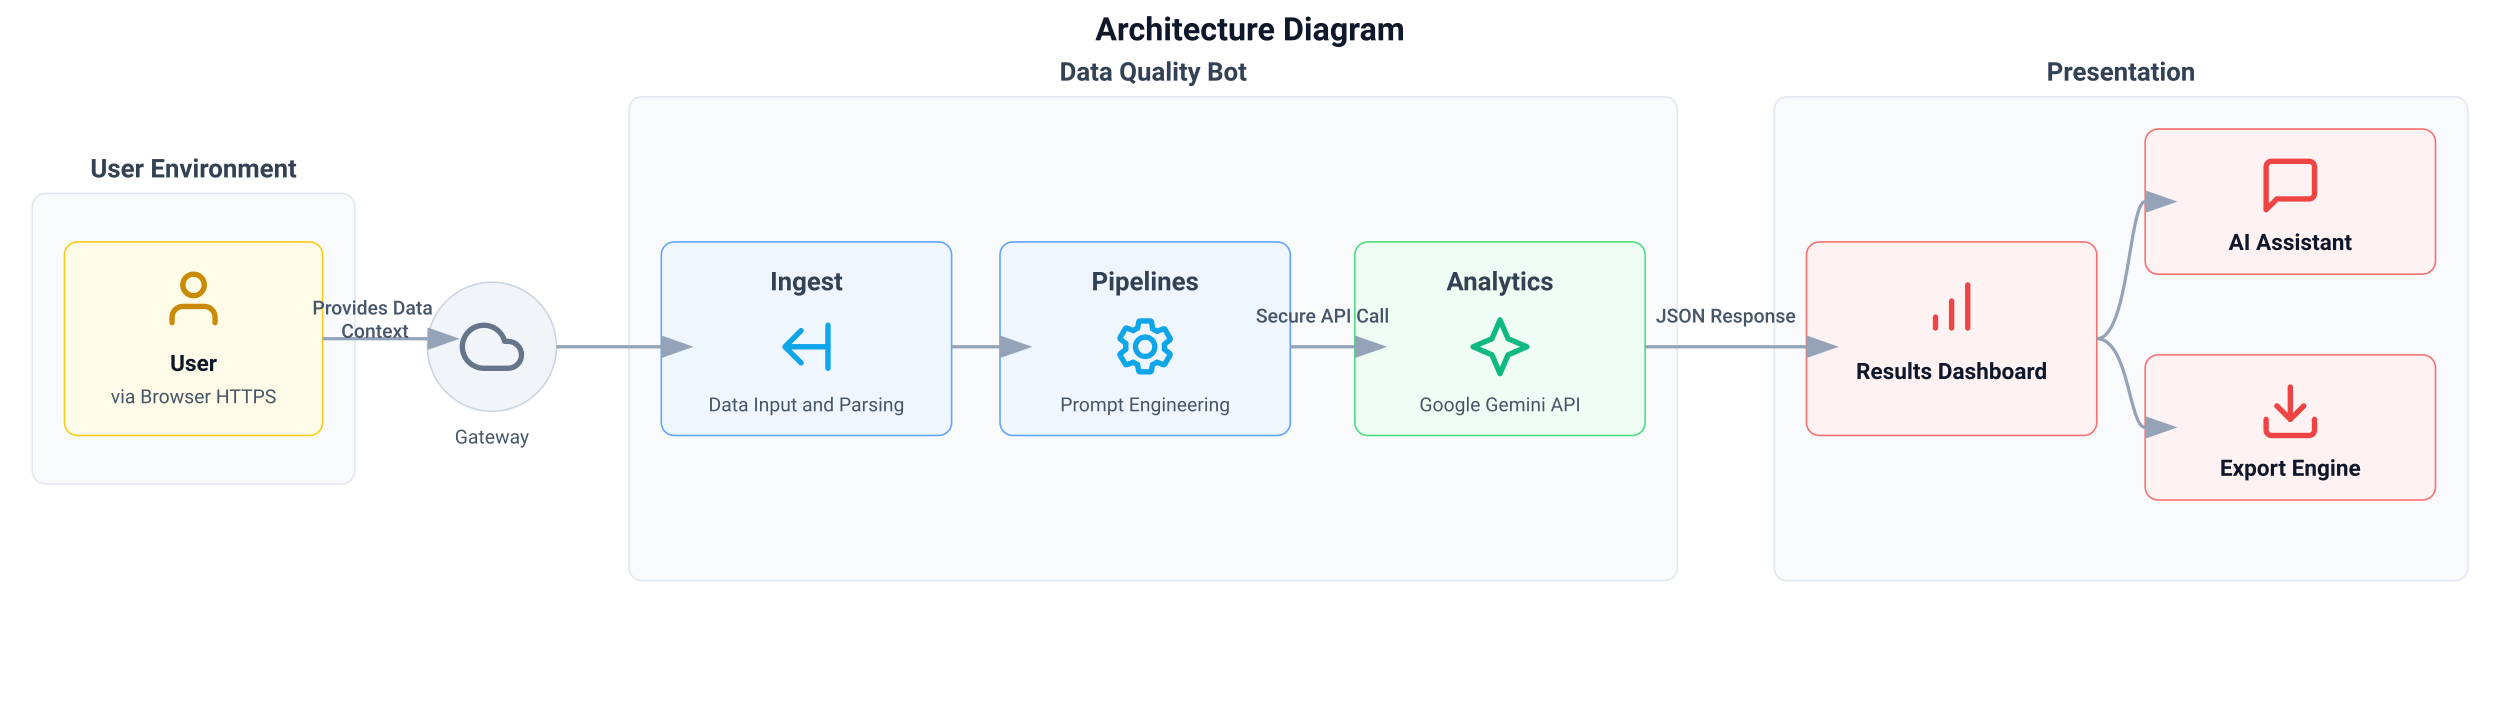
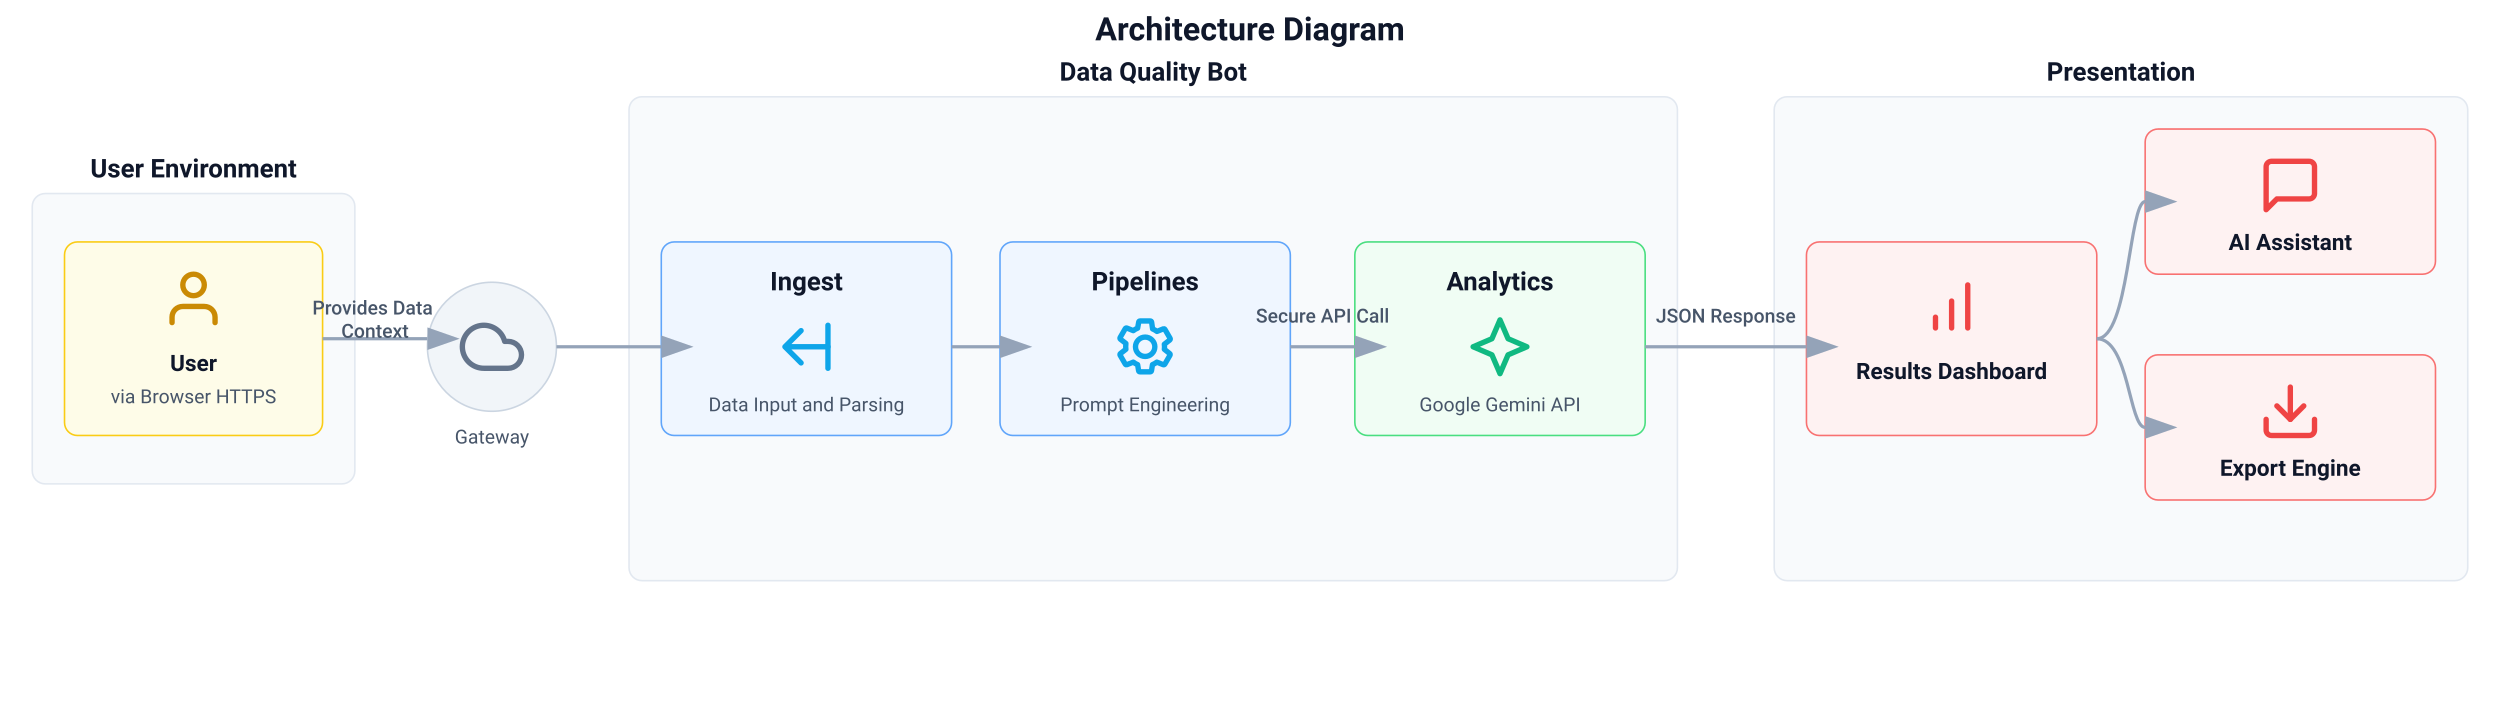
<svg xmlns="http://www.w3.org/2000/svg" xmlns:xlink="http://www.w3.org/1999/xlink" width="1550px" height="450px" viewBox="0 0 1550 450" version="1.1">
  <defs>
    <symbol id="icon-user" viewBox="0 0 24 24">
      <path d="M20 21v-2a4 4 0 0 0-4-4H8a4 4 0 0 0-4 4v2" />
      <circle cx="12" cy="7" r="4" />
    </symbol>
    <symbol id="icon-gateway" viewBox="0 0 24 24">
      <path d="M18 10h-1.26A8 8 0 1 0 9 20h9a5 5 0 0 0 0-10z" />
    </symbol>
    <symbol id="icon-input" viewBox="0 0 24 24">
      <path d="M4 12h16M4 12l6-6m-6 6l6 6" />
      <path d="M20 4v16" />
    </symbol>
    <symbol id="icon-engineering" viewBox="0 0 24 24">
      <path d="M19.14,12.94c0.04-0.3,0.06-0.61,0.06-0.94c0-0.32-0.02-0.64-0.07-0.94l2.03-1.58c0.18-0.14,0.23-0.41,0.12-0.61 l-1.92-3.32c-0.12-0.22-0.37-0.29-0.59-0.22l-2.39,0.96c-0.5-0.38-1.03-0.7-1.62-0.94L14.4,2.81c-0.04-0.24-0.24-0.41-0.48-0.41 h-3.84c-0.24,0-0.44,0.17-0.48,0.41L9.2,5.07C8.61,5.31,8.08,5.62,7.58,6L5.19,5.04C4.97,4.96,4.72,5.04,4.6,5.25L2.68,8.57 c-0.11,0.2-0.06,0.47,0.12,0.61l2.03,1.58C4.78,11.36,4.76,11.68,4.76,12s0.02,0.64,0.07,0.94l-2.03,1.58 c-0.18,0.14-0.23,0.41-0.12,0.61l1.92,3.32c0.12,0.22,0.37,0.29,0.59,0.22l2.39-0.96c0.5,0.38,1.03,0.7,1.62,0.94l0.36,2.26 c0.04,0.24,0.24,0.41,0.48,0.41h3.84c0.24,0,0.44-0.17,0.48-0.41l0.36-2.26c0.59-0.24,1.12-0.56,1.62-0.94l2.39,0.96 c0.22,0.08,0.47,0,0.59-0.22l1.92-3.32c0.12-0.2,0.07-0.47-0.12-0.61L19.14,12.94z M12,15.6c-1.98,0-3.6-1.62-3.6-3.6 s1.62-3.6,3.6-3.6s3.6,1.62,3.6,3.6S13.98,15.6,12,15.6z" />
    </symbol>
    <symbol id="icon-gemini" viewBox="0 0 24 24">
      <path d="M12 2L9 9l-7 3 7 3 3 7 3-7 7-3-7-3-3-7z" />
    </symbol>
    <symbol id="icon-dashboard" viewBox="0 0 24 24">
      <path d="M6 20v-4M12 20V10M18 20V4" />
    </symbol>
    <symbol id="icon-assistant" viewBox="0 0 24 24">
      <path d="M21 15a2 2 0 0 1-2 2H7l-4 4V5a2 2 0 0 1 2-2h14a2 2 0 0 1 2 2z" />
    </symbol>
    <symbol id="icon-export" viewBox="0 0 24 24">
      <path d="M21 15v4a2 2 0 0 1-2 2H5a2 2 0 0 1-2-2v-4" />
      <polyline points="7 10 12 15 17 10" />
      <line x1="12" y1="15" x2="12" y2="3" />
    </symbol>
  </defs>
  <style>
    .diagram-font { font-family: -apple-system, BlinkMacSystemFont, "Segoe UI", Roboto, Helvetica, Arial, sans-serif, "Apple Color Emoji", "Segoe UI Emoji"; }
-     .main-title { font-size: 20px; font-weight: bold; fill: #0f172a; }
-     .group-title { font-size: 16px; font-weight: bold; fill: #334155; }
-     .box-title { font-size: 14px; font-weight: bold; fill: #0f172a; }
-     .box-subtitle { font-size: 12px; fill: #475569; }
-     .arrow-label { font-size: 12px; font-weight: 500; fill: #475569; }
+     
+     /* Light Mode Styles */
+     .main-title, .group-title, .box-title { fill: #0f172a; }
+     .box-subtitle, .arrow-label { fill: #475569; }
+     .group-box { fill: #f8fafc; stroke: #e2e8f0; }
+     .user-box { fill: #fefce8; stroke: #facc15; }
+     .gateway-box { fill: #f1f5f9; stroke: #cbd5e1; }
+     .ingest-box, .pipelines-box { fill: #eff6ff; stroke: #60a5fa; }
+     .analytics-box { fill: #f0fdf4; stroke: #4ade80; }
+     .dashboard-box, .assistant-box, .export-box { fill: #fef2f2; stroke: #f87171; }
+     .arrow-path { stroke: #94a3b8; }
+     #arrowhead polygon { fill: #94a3b8; }
+ 
    .icon { stroke-width: 2; fill: none; stroke-linecap: round; stroke-linejoin: round; }
    .icon-user { stroke: #ca8a04; }
    .icon-gateway { stroke: #64748b; }
    .icon-input, .icon-engineering { stroke: #0ea5e9; }
    .icon-gemini { stroke: #10b981; }
    .icon-dashboard, .icon-assistant, .icon-export { stroke: #ef4444; }
+ 
+     /* Dark Mode Overrides */
+     @media (prefers-color-scheme: dark) {
+       .main-title, .group-title, .box-title { fill: #f1f5f9; }
+       .box-subtitle, .arrow-label { fill: #94a3b8; }
+       .group-box { fill: #1e293b; stroke: #334155; }
+       .user-box { fill: #451a03; stroke: #facc15; }
+       .gateway-box { fill: #334155; stroke: #64748b; }
+       .ingest-box, .pipelines-box { fill: #1e3a8a; stroke: #60a5fa; }
+       .analytics-box { fill: #14532d; stroke: #4ade80; }
+       .dashboard-box, .assistant-box, .export-box { fill: #450a0a; stroke: #f87171; }
+       .arrow-path { stroke: #94a3b8; }
+       #arrowhead polygon { fill: #94a3b8; }
+ 
+       .icon-user { stroke: #fde047; }
+       .icon-gateway { stroke: #94a3b8; }
+       .icon-input, .icon-engineering { stroke: #93c5fd; }
+       .icon-gemini { stroke: #86efac; }
+       .icon-dashboard, .icon-assistant, .icon-export { stroke: #fca5a5; }
+     }
  </style>
-   <text x="775" y="25" text-anchor="middle" class="main-title diagram-font">Architecture Diagram</text>
-   <rect x="20" y="120" width="200" height="180" rx="8" ry="8" fill="#f8fafc" stroke="#e2e8f0" />
-   <text x="120" y="110" text-anchor="middle" class="group-title diagram-font">User Environment</text>
-   <rect x="390" y="60" width="650" height="300" rx="8" ry="8" fill="#f8fafc" stroke="#e2e8f0" />
-   <text x="715" y="50" text-anchor="middle" class="group-title diagram-font">Data Quality Bot</text>
-   <rect x="1100" y="60" width="430" height="300" rx="8" ry="8" fill="#f8fafc" stroke="#e2e8f0" />
-   <text x="1315" y="50" text-anchor="middle" class="group-title diagram-font">Presentation</text>
+   <text x="775" y="25" text-anchor="middle" class="main-title diagram-font" style="font-size: 20px; font-weight: bold;">Architecture Diagram</text>
+   <rect x="20" y="120" width="200" height="180" rx="8" ry="8" class="group-box" />
+   <text x="120" y="110" text-anchor="middle" class="group-title diagram-font" style="font-size: 16px; font-weight: bold;">User Environment</text>
+   <rect x="390" y="60" width="650" height="300" rx="8" ry="8" class="group-box" />
+   <text x="715" y="50" text-anchor="middle" class="group-title diagram-font" style="font-size: 16px; font-weight: bold;">Data Quality Bot</text>
+   <rect x="1100" y="60" width="430" height="300" rx="8" ry="8" class="group-box" />
+   <text x="1315" y="50" text-anchor="middle" class="group-title diagram-font" style="font-size: 16px; font-weight: bold;">Presentation</text>
  <g transform="translate(40, 150)">
-     <rect width="160" height="120" rx="8" ry="8" fill="#fefce8" stroke="#facc15" />
+     <rect width="160" height="120" rx="8" ry="8" class="user-box" />
    <use xlink:href="#icon-user" class="icon icon-user" x="60" y="15" width="40" height="40" />
-     <text x="80" y="80" text-anchor="middle" class="box-title diagram-font">User</text>
-     <text x="80" y="100" text-anchor="middle" class="box-subtitle diagram-font">via Browser HTTPS</text>
+     <text x="80" y="80" text-anchor="middle" class="box-title diagram-font" style="font-size: 14px; font-weight: bold;">User</text>
+     <text x="80" y="100" text-anchor="middle" class="box-subtitle diagram-font" style="font-size: 12px;">via Browser HTTPS</text>
  </g>
  <g transform="translate(265, 175)">
-     <circle cx="40" cy="40" r="40" fill="#f1f5f9" stroke="#cbd5e1" />
+     <circle cx="40" cy="40" r="40" class="gateway-box" />
    <use xlink:href="#icon-gateway" class="icon icon-gateway" x="20" y="20" width="40" height="40" />
-     <text x="40" y="100" text-anchor="middle" class="box-subtitle diagram-font">Gateway</text>
+     <text x="40" y="100" text-anchor="middle" class="box-subtitle diagram-font" style="font-size: 12px;">Gateway</text>
  </g>
  <g transform="translate(410, 150)">
-     <rect width="180" height="120" rx="8" ry="8" fill="#eff6ff" stroke="#60a5fa" />
-     <text x="90" y="30" text-anchor="middle" class="group-title diagram-font">Ingest</text>
+     <rect width="180" height="120" rx="8" ry="8" class="ingest-box" />
+     <text x="90" y="30" text-anchor="middle" class="group-title diagram-font" style="font-size: 16px; font-weight: bold;">Ingest</text>
    <use xlink:href="#icon-input" class="icon icon-input" x="70" y="45" width="40" height="40" />
-     <text x="90" y="105" text-anchor="middle" class="box-subtitle diagram-font">Data Input and Parsing</text>
+     <text x="90" y="105" text-anchor="middle" class="box-subtitle diagram-font" style="font-size: 12px;">Data Input and Parsing</text>
  </g>
  <g transform="translate(620, 150)">
-     <rect width="180" height="120" rx="8" ry="8" fill="#eff6ff" stroke="#60a5fa" />
-     <text x="90" y="30" text-anchor="middle" class="group-title diagram-font">Pipelines</text>
+     <rect width="180" height="120" rx="8" ry="8" class="pipelines-box" />
+     <text x="90" y="30" text-anchor="middle" class="group-title diagram-font" style="font-size: 16px; font-weight: bold;">Pipelines</text>
    <use xlink:href="#icon-engineering" class="icon icon-engineering" x="70" y="45" width="40" height="40" />
-     <text x="90" y="105" text-anchor="middle" class="box-subtitle diagram-font">Prompt Engineering</text>
+     <text x="90" y="105" text-anchor="middle" class="box-subtitle diagram-font" style="font-size: 12px;">Prompt Engineering</text>
  </g>
  <g transform="translate(840, 150)">
-     <rect width="180" height="120" rx="8" ry="8" fill="#f0fdf4" stroke="#4ade80" />
-     <text x="90" y="30" text-anchor="middle" class="group-title diagram-font">Analytics</text>
+     <rect width="180" height="120" rx="8" ry="8" class="analytics-box" />
+     <text x="90" y="30" text-anchor="middle" class="group-title diagram-font" style="font-size: 16px; font-weight: bold;">Analytics</text>
    <use xlink:href="#icon-gemini" class="icon icon-gemini" x="70" y="45" width="40" height="40" />
-     <text x="90" y="105" text-anchor="middle" class="box-subtitle diagram-font">Google Gemini API</text>
+     <text x="90" y="105" text-anchor="middle" class="box-subtitle diagram-font" style="font-size: 12px;">Google Gemini API</text>
  </g>
  <g transform="translate(1120, 150)">
-     <rect width="180" height="120" rx="8" ry="8" fill="#fef2f2" stroke="#f87171" />
+     <rect width="180" height="120" rx="8" ry="8" class="dashboard-box" />
    <use xlink:href="#icon-dashboard" class="icon icon-dashboard" x="70" y="20" width="40" height="40" />
-     <text x="90" y="85" text-anchor="middle" class="box-title diagram-font">Results Dashboard</text>
+     <text x="90" y="85" text-anchor="middle" class="box-title diagram-font" style="font-size: 14px; font-weight: bold;">Results Dashboard</text>
  </g>
  <g transform="translate(1330, 80)">
-     <rect width="180" height="90" rx="8" ry="8" fill="#fef2f2" stroke="#f87171" />
+     <rect width="180" height="90" rx="8" ry="8" class="assistant-box" />
    <use xlink:href="#icon-assistant" class="icon icon-assistant" x="70" y="15" width="40" height="40" />
-     <text x="90" y="75" text-anchor="middle" class="box-title diagram-font">AI Assistant</text>
+     <text x="90" y="75" text-anchor="middle" class="box-title diagram-font" style="font-size: 14px; font-weight: bold;">AI Assistant</text>
  </g>
  <g transform="translate(1330, 220)">
-     <rect width="180" height="90" rx="8" ry="8" fill="#fef2f2" stroke="#f87171" />
+     <rect width="180" height="90" rx="8" ry="8" class="export-box" />
    <use xlink:href="#icon-export" class="icon icon-export" x="70" y="15" width="40" height="40" />
-     <text x="90" y="75" text-anchor="middle" class="box-title diagram-font">Export Engine</text>
+     <text x="90" y="75" text-anchor="middle" class="box-title diagram-font" style="font-size: 14px; font-weight: bold;">Export Engine</text>
  </g>
  <defs>
    <marker id="arrowhead" markerWidth="10" markerHeight="7" refX="0" refY="3.5" orient="auto">
-       <polygon points="0 0, 10 3.5, 0 7" fill="#94a3b8" />
+       <polygon points="0 0, 10 3.5, 0 7" />
    </marker>
  </defs>
-   <path d="M200 210 L 265 210" stroke="#94a3b8" stroke-width="2" marker-end="url(#arrowhead)" />
-   <text x="232.5" y="195" text-anchor="middle" class="arrow-label diagram-font">
+   <path d="M200 210 L 265 210" class="arrow-path" stroke-width="2" marker-end="url(#arrowhead)" />
+   <text x="232.5" y="195" text-anchor="middle" class="arrow-label diagram-font" style="font-size: 12px; font-weight: 500;">
    <tspan x="232.5" dy="0em">Provides Data</tspan>
    <tspan x="232.5" dy="1.2em">Context</tspan>
  </text>
-   <path d="M345 215 L 410 215" stroke="#94a3b8" stroke-width="2" marker-end="url(#arrowhead)" />
-   <path d="M590 215 L 620 215" stroke="#94a3b8" stroke-width="2" marker-end="url(#arrowhead)" />
-   <path d="M800 215 L 840 215" stroke="#94a3b8" stroke-width="2" marker-end="url(#arrowhead)" />
-   <text x="820" y="200" text-anchor="middle" class="arrow-label diagram-font">Secure API Call</text>
-   <path d="M1020 215 L 1120 215" stroke="#94a3b8" stroke-width="2" marker-end="url(#arrowhead)" />
-   <text x="1070" y="200" text-anchor="middle" class="arrow-label diagram-font">JSON Response</text>
-   <path d="M1300 210 C 1320 210, 1320 125, 1330 125" stroke="#94a3b8" stroke-width="2" fill="none" marker-end="url(#arrowhead)" />
-   <path d="M1300 210 C 1320 210, 1320 265, 1330 265" stroke="#94a3b8" stroke-width="2" fill="none" marker-end="url(#arrowhead)" />
+   <path d="M345 215 L 410 215" class="arrow-path" stroke-width="2" marker-end="url(#arrowhead)" />
+   <path d="M590 215 L 620 215" class="arrow-path" stroke-width="2" marker-end="url(#arrowhead)" />
+   <path d="M800 215 L 840 215" class="arrow-path" stroke-width="2" marker-end="url(#arrowhead)" />
+   <text x="820" y="200" text-anchor="middle" class="arrow-label diagram-font" style="font-size: 12px; font-weight: 500;">Secure API Call</text>
+   <path d="M1020 215 L 1120 215" class="arrow-path" stroke-width="2" marker-end="url(#arrowhead)" />
+   <text x="1070" y="200" text-anchor="middle" class="arrow-label diagram-font" style="font-size: 12px; font-weight: 500;">JSON Response</text>
+   <path d="M1300 210 C 1320 210, 1320 125, 1330 125" class="arrow-path" stroke-width="2" fill="none" marker-end="url(#arrowhead)" />
+   <path d="M1300 210 C 1320 210, 1320 265, 1330 265" class="arrow-path" stroke-width="2" fill="none" marker-end="url(#arrowhead)" />
</svg>
